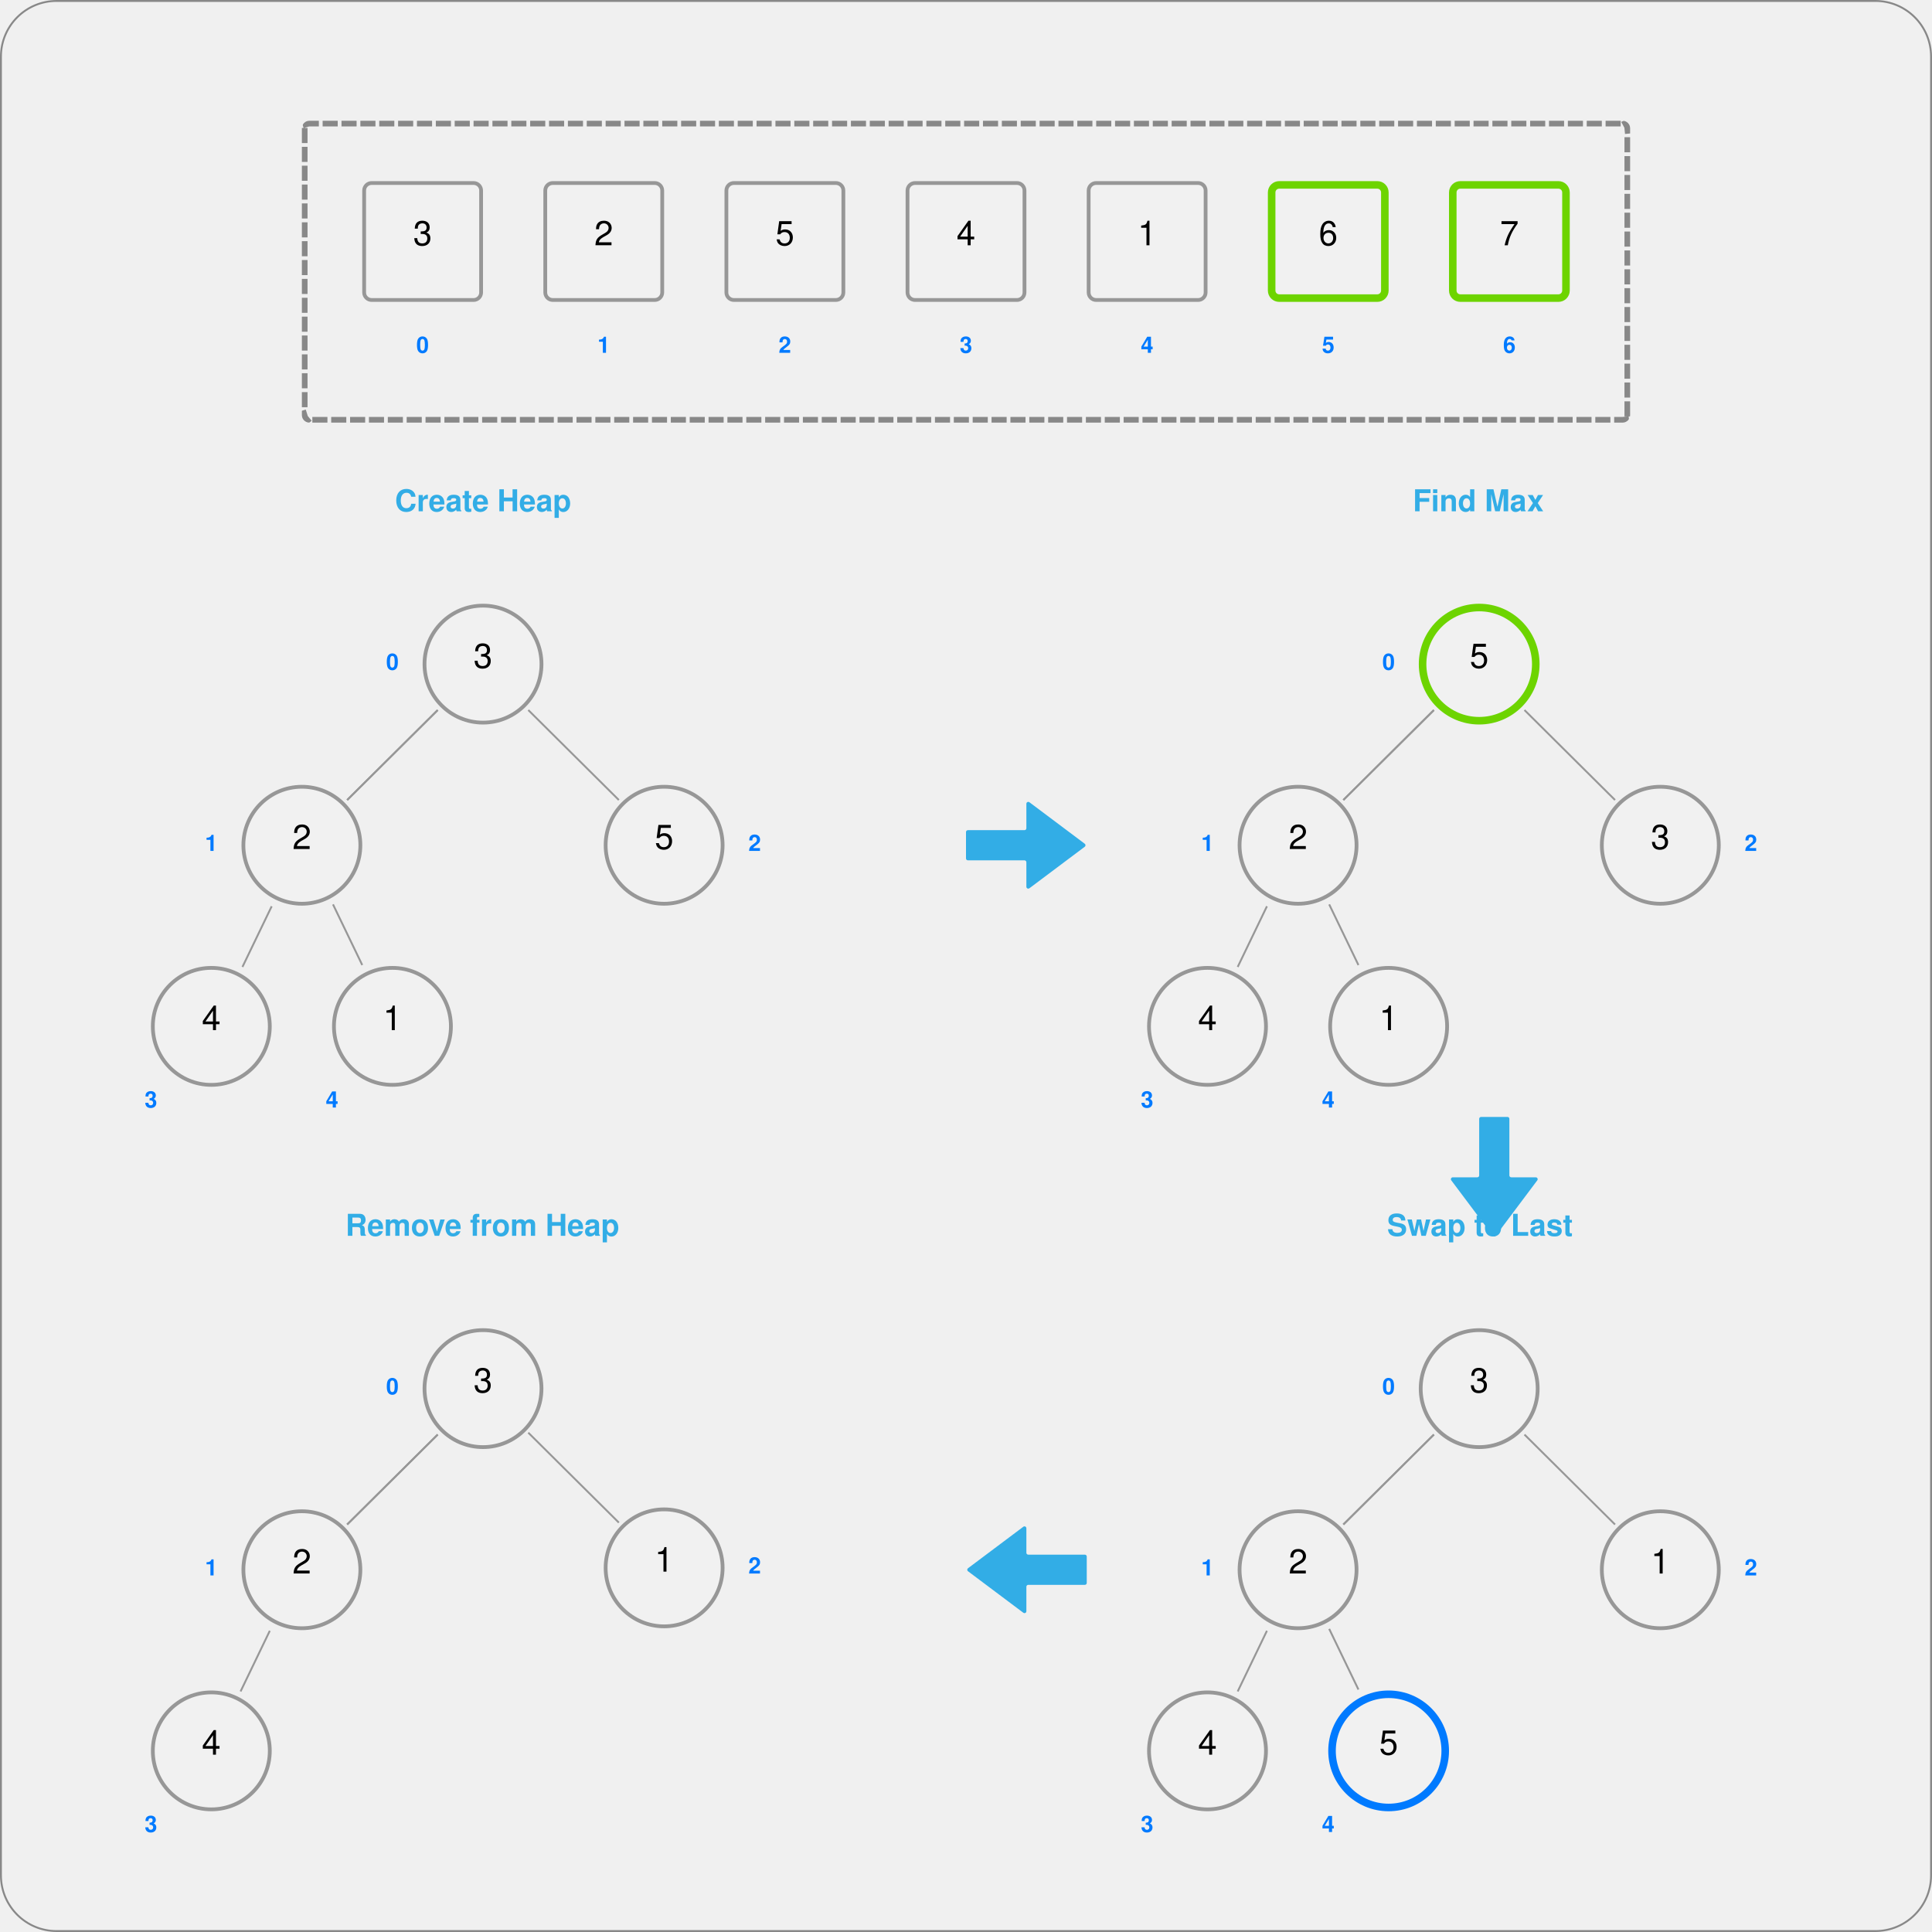
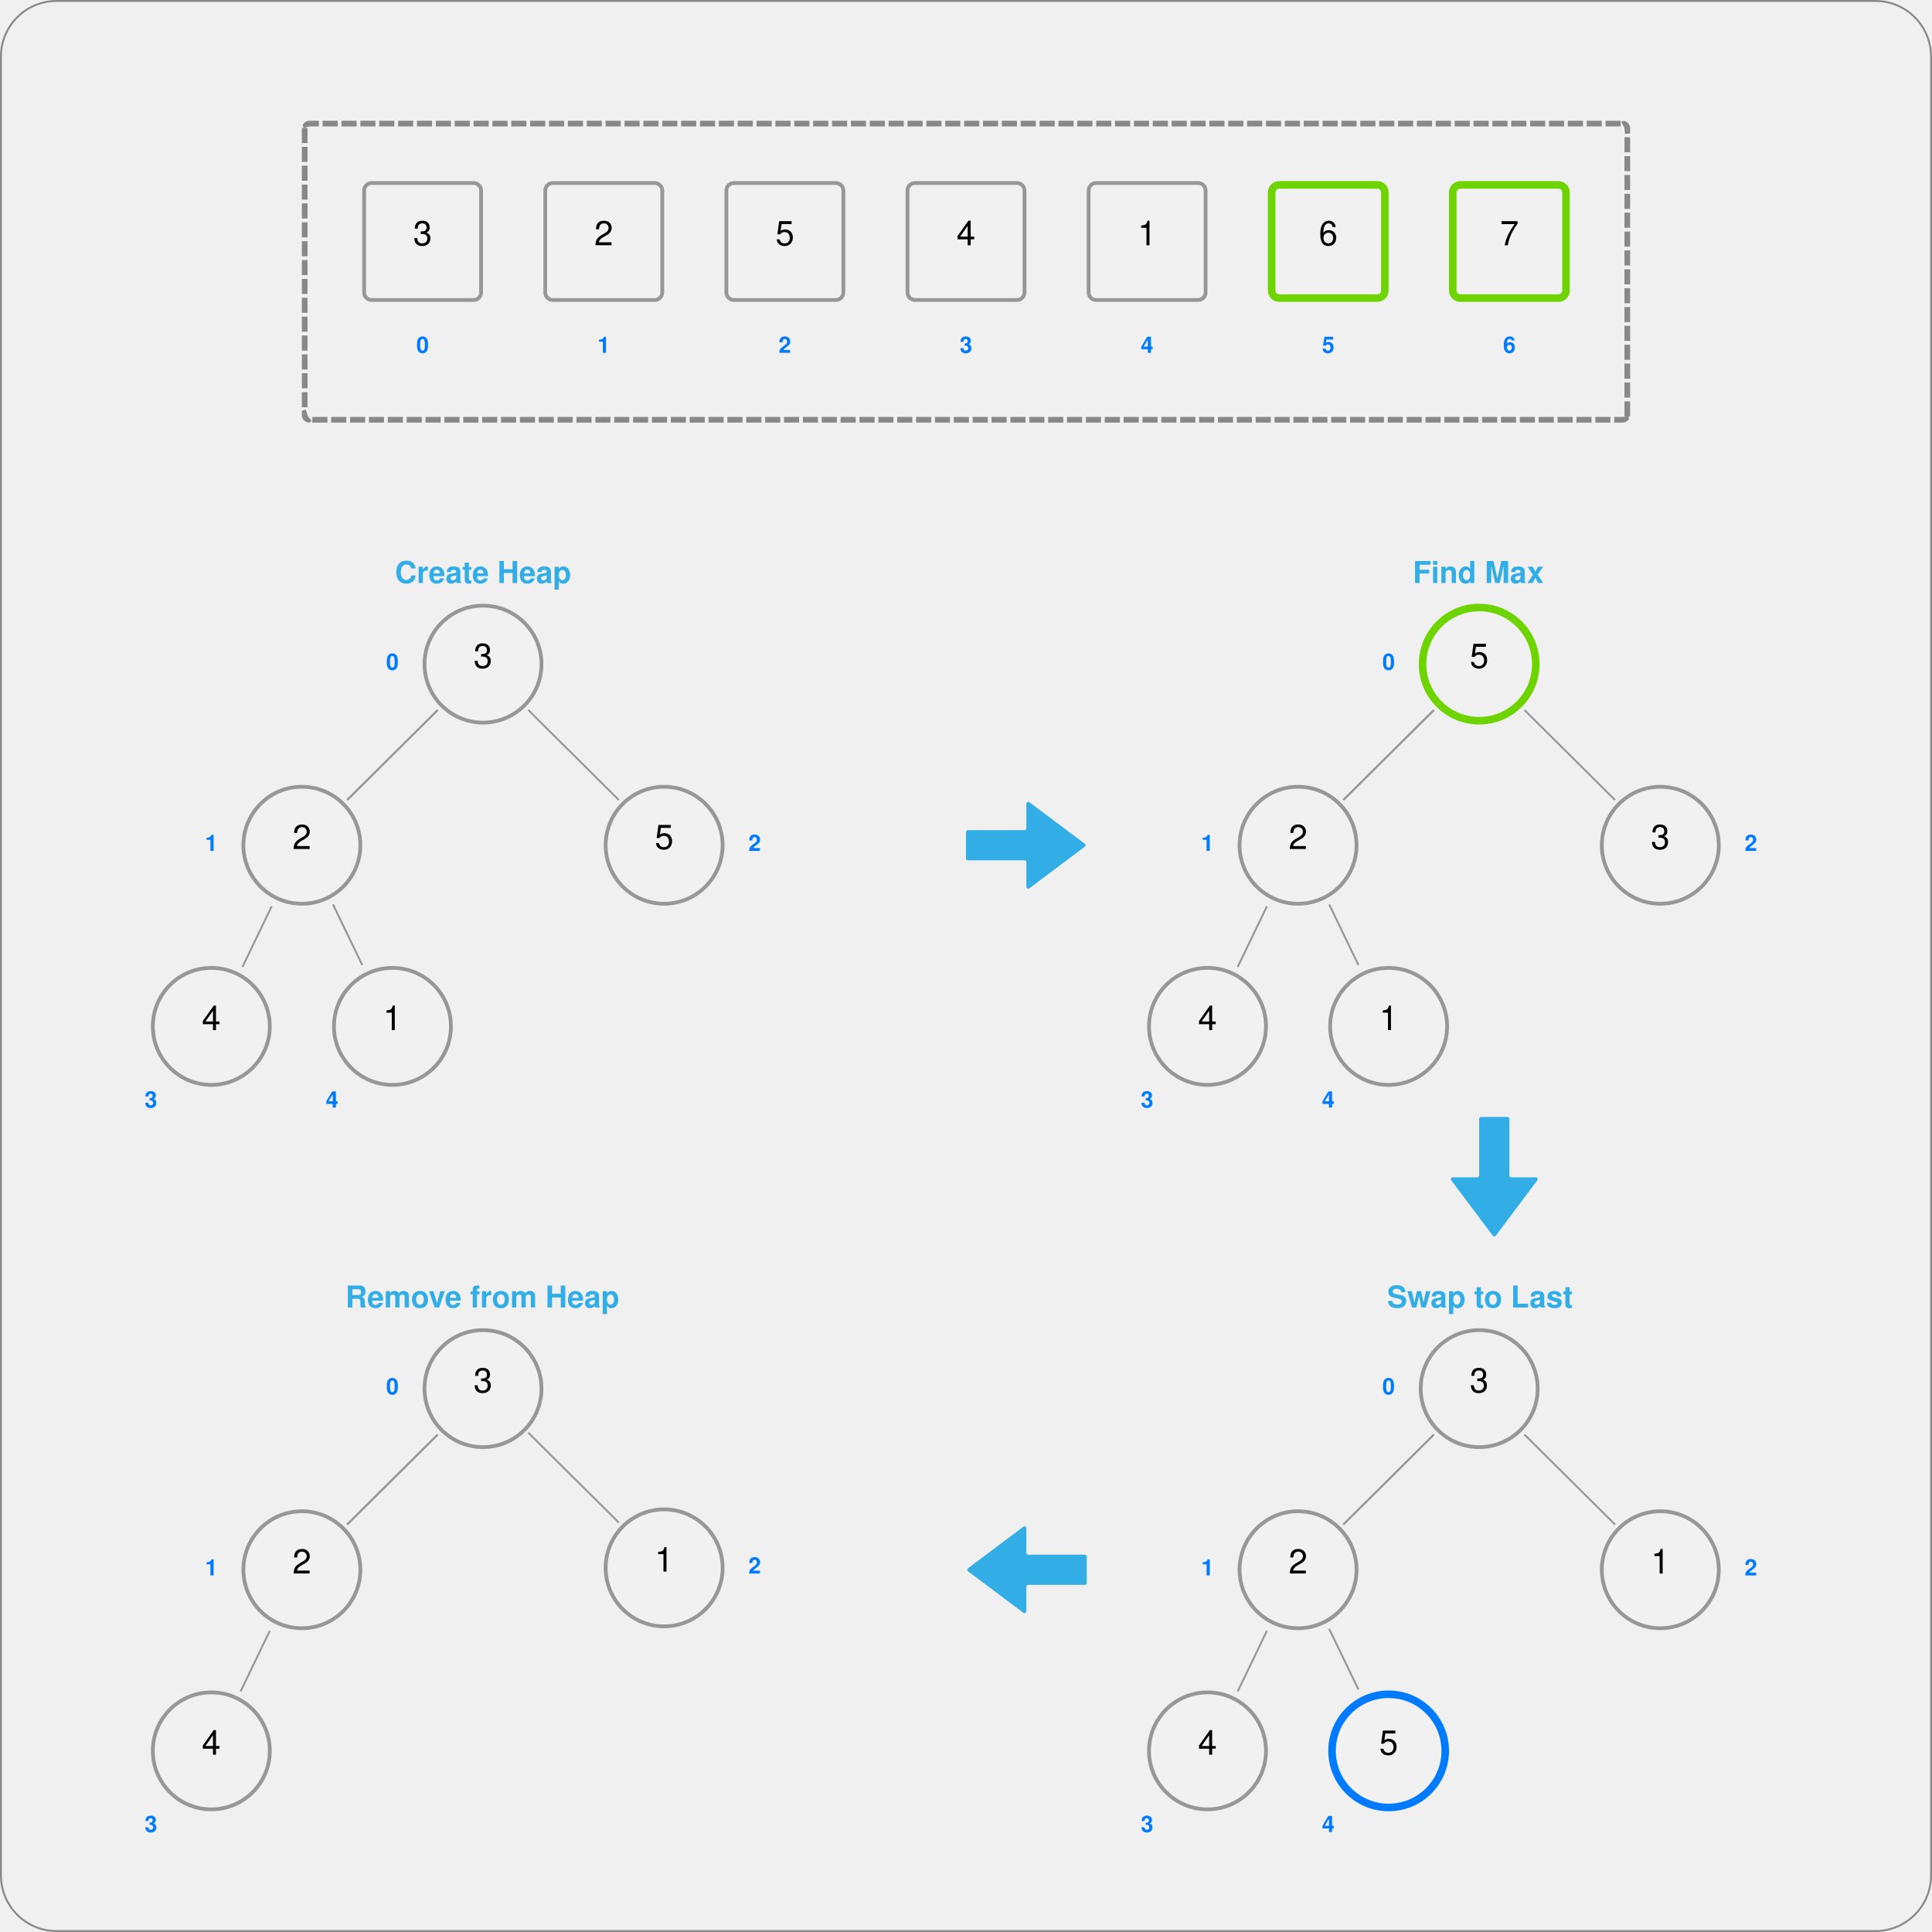
<svg xmlns="http://www.w3.org/2000/svg" xmlns:xlink="http://www.w3.org/1999/xlink" width="1024px" height="1024px" viewBox="0 0 1024 1024" version="1.1">
  <defs>
    <path d="M30,0 L994,0 C1010.569,-3.55271368e-15 1024,13.431 1024,30 L1024,994 C1024,1010.569 1010.569,1024 994,1024 L30,1024 C13.431,1024 0,1010.569 0,994 L0,30 C-3.55271368e-15,13.431 13.431,3.55271368e-15 30,0 Z" id="path-1" />
    <path d="M0,0 L64,0 L64,64 L0,64 L0,0 Z" id="path-2" />
    <path d="M0,0 L64,0 L64,64 L0,64 L0,0 Z" id="path-3" />
    <path d="M0,0 L64,0 L64,64 L0,64 L0,0 Z" id="path-4" />
    <path d="M0,0 L64,0 L64,64 L0,64 L0,0 Z" id="path-5" />
    <path d="M0,0 L64,0 L64,64 L0,64 L0,0 Z" id="path-6" />
    <rect id="path-7" x="160" y="64" width="704" height="160" rx="4" />
    <mask id="mask-8" maskContentUnits="userSpaceOnUse" maskUnits="objectBoundingBox" x="0" y="0" width="704" height="160" fill="white">
      <use xlink:href="#path-7" />
    </mask>
    <path d="M0,0 L64,0 L64,64 L0,64 L0,0 Z" id="path-9" />
    <path d="M0,0 L64,0 L64,64 L0,64 L0,0 Z" id="path-10" />
    <path d="M0,0 L64,0 L64,64 L0,64 L0,0 Z" id="path-11" />
    <path d="M0,0 L64,0 L64,64 L0,64 L0,0 Z" id="path-12" />
    <path d="M0,0 L64,0 L64,64 L0,64 L0,0 Z" id="path-13" />
    <path d="M0,0 L64,0 L64,64 L0,64 L0,0 Z" id="path-14" />
    <path d="M0,0 L64,0 L64,64 L0,64 L0,0 Z" id="path-15" />
    <path d="M0,0 L64,0 L64,64 L0,64 L0,0 Z" id="path-16" />
    <path d="M0,0 L64,0 L64,64 L0,64 L0,0 Z" id="path-17" />
    <path d="M0,0 L64,0 L64,64 L0,64 L0,0 Z" id="path-18" />
    <path d="M0,0 L64,0 L64,64 L0,64 L0,0 Z" id="path-19" />
    <path d="M0,0 L64,0 L64,64 L0,64 L0,0 Z" id="path-20" />
    <path d="M0,0 L64,0 L64,64 L0,64 L0,0 Z" id="path-21" />
    <path d="M0,0 L64,0 L64,64 L0,64 L0,0 Z" id="path-22" />
    <path d="M0,0 L64,0 L64,64 L0,64 L0,0 Z" id="path-23" />
    <path d="M0,0 L64,0 L64,64 L0,64 L0,0 Z" id="path-24" />
    <path d="M0,0 L64,0 L64,64 L0,64 L0,0 Z" id="path-25" />
    <path d="M0,0 L64,0 L64,64 L0,64 L0,0 Z" id="path-26" />
    <path d="M0,0 L64,0 L64,64 L0,64 L0,0 Z" id="path-27" />
    <path d="M0,0 L64,0 L64,64 L0,64 L0,0 Z" id="path-28" />
    <path d="M0,0 L64,0 L64,64 L0,64 L0,0 Z" id="path-29" />
  </defs>
  <g id="HeapSort-03" stroke="none" fill="none" xlink:href="#path-1">
    <path stroke="#888888" stroke-width="1" d="M994,0.5 C1002.146,0.5 1009.521,3.802 1014.86,9.14 C1020.198,14.479 1023.5,21.854 1023.5,30 L1023.5,994 C1023.5,1002.146 1020.198,1009.521 1014.86,1014.86 C1009.521,1020.198 1002.146,1023.5 994,1023.5 L30,1023.5 C21.854,1023.5 14.479,1020.198 9.14,1014.86 C3.802,1009.521 0.5,1002.146 0.5,994 L0.5,30 C0.5,21.854 3.802,14.479 9.14,9.14 C14.479,3.802 21.854,0.5 30,0.5 L994,0.5 Z" stroke-linejoin="square" />
    <text id="0" font-family="Helvetica-Bold, Helvetica" font-size="12" font-weight="bold" fill="#007AFF">
      <tspan x="732.663" y="739">0</tspan>
    </text>
    <text id="1" font-family="Helvetica-Bold, Helvetica" font-size="12" font-weight="bold" fill="#007AFF">
      <tspan x="636.663" y="835">1</tspan>
    </text>
    <text id="2" font-family="Helvetica-Bold, Helvetica" font-size="12" font-weight="bold" fill="#007AFF">
      <tspan x="924.663" y="835">2</tspan>
    </text>
    <text id="3" font-family="Helvetica-Bold, Helvetica" font-size="12" font-weight="bold" fill="#007AFF">
      <tspan x="604.663" y="971">3</tspan>
    </text>
    <text id="4" font-family="Helvetica-Bold, Helvetica" font-size="12" font-weight="bold" fill="#007AFF">
      <tspan x="700.663" y="971">4</tspan>
    </text>
    <g id="node" transform="translate(752, 704)" xlink:href="#path-2">
      <rect id="Rectangle" stroke="#979797" stroke-width="2" fill="#F1F1F1" fill-rule="evenodd" x="1" y="1" width="62" height="62" rx="31" />
      <text id="number" font-family="Helvetica" font-size="18" font-weight="normal" fill="#000000">
        <tspan x="26.995" y="34">3</tspan>
      </text>
    </g>
    <g id="node" transform="translate(656, 800)" xlink:href="#path-3">
      <rect id="Rectangle" stroke="#979797" stroke-width="2" fill="#F1F1F1" fill-rule="evenodd" x="1" y="1" width="62" height="62" rx="31" />
      <text id="number" font-family="Helvetica" font-size="18" font-weight="normal" fill="#000000">
        <tspan x="26.995" y="34">2</tspan>
      </text>
    </g>
    <g id="node" transform="translate(848, 800)" xlink:href="#path-4">
      <rect id="Rectangle" stroke="#979797" stroke-width="2" fill="#F1F1F1" fill-rule="evenodd" x="1" y="1" width="62" height="62" rx="31" />
      <text id="number" font-family="Helvetica" font-size="18" font-weight="normal" fill="#000000">
        <tspan x="26.995" y="34">1</tspan>
      </text>
    </g>
    <g id="node" transform="translate(608, 896)" xlink:href="#path-5">
      <rect id="Rectangle" stroke="#979797" stroke-width="2" fill="#F1F1F1" fill-rule="evenodd" x="1" y="1" width="62" height="62" rx="31" />
      <text id="number" font-family="Helvetica" font-size="18" font-weight="normal" fill="#000000">
        <tspan x="26.995" y="34">4</tspan>
      </text>
    </g>
    <g id="node" transform="translate(704, 896)" xlink:href="#path-6">
      <rect id="Rectangle" stroke="#007AFF" stroke-width="4" fill="#F1F1F1" fill-rule="evenodd" x="2" y="2" width="60" height="60" rx="30" />
      <text id="number" font-family="Helvetica" font-size="18" font-weight="normal" fill="#000000">
        <tspan x="26.995" y="34">5</tspan>
      </text>
    </g>
    <line x1="760" y1="760.342" x2="712" y2="808.019" id="Path" stroke="#979797" stroke-width="1" />
    <line x1="760" y1="760.342" x2="712" y2="808.019" id="Path" stroke="#979797" stroke-width="1" />
    <line x1="671.5" y1="864.342" x2="656" y2="896.5" id="Path" stroke="#979797" stroke-width="1" />
    <line x1="720.5" y1="863.342" x2="705" y2="895.5" id="Path" stroke="#979797" stroke-width="1" transform="translate(712.5, 879.8418) scale(-1, 1) translate(-712.5, -879.8418)" />
    <line x1="856" y1="760.342" x2="808" y2="808.019" id="Path" stroke="#979797" stroke-width="1" transform="translate(832, 784.1804) scale(-1, 1) translate(-832, -784.1804)" />
    <use id="Rectangle" stroke="#888888" mask="url(#mask-8)" stroke-width="6" stroke-linecap="square" stroke-dasharray="2,8" xlink:href="#path-7" />
    <g id="cell" transform="translate(288, 96)" xlink:href="#path-9">
      <rect id="Rectangle" stroke="#979797" stroke-width="2" fill="#F1F1F1" fill-rule="evenodd" x="1" y="1" width="62" height="62" rx="4" />
      <text id="number" font-family="Helvetica" font-size="18" font-weight="normal" fill="#000000">
        <tspan x="26.995" y="34">2</tspan>
      </text>
    </g>
    <g id="cell" transform="translate(192, 96)" xlink:href="#path-10">
      <rect id="Rectangle" stroke="#979797" stroke-width="2" fill="#F1F1F1" fill-rule="evenodd" x="1" y="1" width="62" height="62" rx="4" />
      <text id="number" font-family="Helvetica" font-size="18" font-weight="normal" fill="#000000">
        <tspan x="26.995" y="34">3</tspan>
      </text>
    </g>
    <g id="cell" transform="translate(384, 96)" xlink:href="#path-11">
      <rect id="Rectangle" stroke="#979797" stroke-width="2" fill="#F1F1F1" fill-rule="evenodd" x="1" y="1" width="62" height="62" rx="4" />
      <text id="number" font-family="Helvetica" font-size="18" font-weight="normal" fill="#000000">
        <tspan x="26.995" y="34">5</tspan>
      </text>
    </g>
    <g id="cell" transform="translate(480, 96)" xlink:href="#path-12">
      <rect id="Rectangle" stroke="#979797" stroke-width="2" fill="#F1F1F1" fill-rule="evenodd" x="1" y="1" width="62" height="62" rx="4" />
      <text id="number" font-family="Helvetica" font-size="18" font-weight="normal" fill="#000000">
        <tspan x="26.995" y="34">4</tspan>
      </text>
    </g>
    <g id="cell" transform="translate(576, 96)" xlink:href="#path-13">
      <rect id="Rectangle" stroke="#979797" stroke-width="2" fill="#F1F1F1" fill-rule="evenodd" x="1" y="1" width="62" height="62" rx="4" />
      <text id="number" font-family="Helvetica" font-size="18" font-weight="normal" fill="#000000">
        <tspan x="26.995" y="34">1</tspan>
      </text>
    </g>
    <g id="cell" transform="translate(672, 96)" xlink:href="#path-14">
      <rect id="Rectangle" stroke="#6DD400" stroke-width="4" fill="#F1F1F1" fill-rule="evenodd" x="2" y="2" width="60" height="60" rx="4" />
      <text id="number" font-family="Helvetica" font-size="18" font-weight="normal" fill="#000000">
        <tspan x="26.995" y="34">6</tspan>
      </text>
    </g>
    <g id="cell" transform="translate(768, 96)" xlink:href="#path-15">
      <rect id="Rectangle" stroke="#6DD400" stroke-width="4" fill="#F1F1F1" fill-rule="evenodd" x="2" y="2" width="60" height="60" rx="4" />
      <text id="number" font-family="Helvetica" font-size="18" font-weight="normal" fill="#000000">
        <tspan x="26.995" y="34">7</tspan>
      </text>
    </g>
    <text id="0" font-family="Helvetica-Bold, Helvetica" font-size="12" font-weight="bold" fill="#007AFF">
      <tspan x="220.663" y="187">0</tspan>
    </text>
    <text id="0" font-family="Helvetica-Bold, Helvetica" font-size="12" font-weight="bold" fill="#007AFF">
      <tspan x="204.663" y="355">0</tspan>
    </text>
    <text id="1" font-family="Helvetica-Bold, Helvetica" font-size="12" font-weight="bold" fill="#007AFF">
      <tspan x="108.663" y="451">1</tspan>
    </text>
    <text id="2" font-family="Helvetica-Bold, Helvetica" font-size="12" font-weight="bold" fill="#007AFF">
      <tspan x="396.663" y="451">2</tspan>
    </text>
    <text id="3" font-family="Helvetica-Bold, Helvetica" font-size="12" font-weight="bold" fill="#007AFF">
      <tspan x="76.663" y="587">3</tspan>
    </text>
    <text id="4" font-family="Helvetica-Bold, Helvetica" font-size="12" font-weight="bold" fill="#007AFF">
      <tspan x="172.663" y="587">4</tspan>
    </text>
    <text id="1" font-family="Helvetica-Bold, Helvetica" font-size="12" font-weight="bold" fill="#007AFF">
      <tspan x="316.663" y="187">1</tspan>
    </text>
    <text id="2" font-family="Helvetica-Bold, Helvetica" font-size="12" font-weight="bold" fill="#007AFF">
      <tspan x="412.663" y="187">2</tspan>
    </text>
    <text id="3" font-family="Helvetica-Bold, Helvetica" font-size="12" font-weight="bold" fill="#007AFF">
      <tspan x="508.663" y="187">3</tspan>
    </text>
    <text id="4" font-family="Helvetica-Bold, Helvetica" font-size="12" font-weight="bold" fill="#007AFF">
      <tspan x="604.663" y="187">4</tspan>
    </text>
    <text id="6" font-family="Helvetica-Bold, Helvetica" font-size="12" font-weight="bold" fill="#007AFF">
      <tspan x="796.663" y="187">6</tspan>
    </text>
    <text id="5" font-family="Helvetica-Bold, Helvetica" font-size="12" font-weight="bold" fill="#007AFF">
      <tspan x="700.663" y="187">5</tspan>
    </text>
    <g id="node" transform="translate(224, 320)" xlink:href="#path-16">
      <rect id="Rectangle" stroke="#979797" stroke-width="2" fill="#F1F1F1" fill-rule="evenodd" x="1" y="1" width="62" height="62" rx="31" />
      <text id="number" font-family="Helvetica" font-size="18" font-weight="normal" fill="#000000">
        <tspan x="26.995" y="34">3</tspan>
      </text>
    </g>
    <g id="node" transform="translate(128, 416)" xlink:href="#path-17">
      <rect id="Rectangle" stroke="#979797" stroke-width="2" fill="#F1F1F1" fill-rule="evenodd" x="1" y="1" width="62" height="62" rx="31" />
      <text id="number" font-family="Helvetica" font-size="18" font-weight="normal" fill="#000000">
        <tspan x="26.995" y="34">2</tspan>
      </text>
    </g>
    <g id="node" transform="translate(320, 416)" xlink:href="#path-18">
      <rect id="Rectangle" stroke="#979797" stroke-width="2" fill="#F1F1F1" fill-rule="evenodd" x="1" y="1" width="62" height="62" rx="31" />
      <text id="number" font-family="Helvetica" font-size="18" font-weight="normal" fill="#000000">
        <tspan x="26.995" y="34">5</tspan>
      </text>
    </g>
    <g id="node" transform="translate(80, 512)" xlink:href="#path-19">
      <rect id="Rectangle" stroke="#979797" stroke-width="2" fill="#F1F1F1" fill-rule="evenodd" x="1" y="1" width="62" height="62" rx="31" />
      <text id="number" font-family="Helvetica" font-size="18" font-weight="normal" fill="#000000">
        <tspan x="26.995" y="34">4</tspan>
      </text>
    </g>
    <g id="node" transform="translate(176, 512)" xlink:href="#path-20">
      <rect id="Rectangle" stroke="#979797" stroke-width="2" fill="#F1F1F1" fill-rule="evenodd" x="1" y="1" width="62" height="62" rx="31" />
      <text id="number" font-family="Helvetica" font-size="18" font-weight="normal" fill="#000000">
        <tspan x="26.995" y="34">1</tspan>
      </text>
    </g>
    <line x1="232" y1="376.342" x2="184" y2="424.019" id="Path" stroke="#979797" stroke-width="1" />
    <line x1="232" y1="376.342" x2="184" y2="424.019" id="Path" stroke="#979797" stroke-width="1" />
    <line x1="144" y1="480.342" x2="128.5" y2="512.5" id="Path" stroke="#979797" stroke-width="1" />
    <line x1="192.5" y1="479.342" x2="177" y2="511.5" id="Path" stroke="#979797" stroke-width="1" transform="translate(184.5, 495.8418) scale(-1, 1) translate(-184.5, -495.8418)" />
    <line x1="328" y1="376.342" x2="280" y2="424.019" id="Path" stroke="#979797" stroke-width="1" transform="translate(304, 400.1804) scale(-1, 1) translate(-304, -400.1804)" />
    <text id="Remove-from-Heap" font-family="Helvetica-Bold, Helvetica" font-size="16" font-weight="bold" fill="#32ADE6">
-       <tspan x="183.09" y="655">Remove from Heap</tspan>
+       <tspan x="183.09" y="693">Remove from Heap</tspan>
    </text>
    <text id="0" font-family="Helvetica-Bold, Helvetica" font-size="12" font-weight="bold" fill="#007AFF">
      <tspan x="204.663" y="739">0</tspan>
    </text>
    <text id="1" font-family="Helvetica-Bold, Helvetica" font-size="12" font-weight="bold" fill="#007AFF">
      <tspan x="108.663" y="835">1</tspan>
    </text>
    <text id="3" font-family="Helvetica-Bold, Helvetica" font-size="12" font-weight="bold" fill="#007AFF">
      <tspan x="76.663" y="971">3</tspan>
    </text>
    <g id="node" transform="translate(224, 704)" xlink:href="#path-21">
      <rect id="Rectangle" stroke="#979797" stroke-width="2" fill="#F1F1F1" fill-rule="evenodd" x="1" y="1" width="62" height="62" rx="31" />
      <text id="number" font-family="Helvetica" font-size="18" font-weight="normal" fill="#000000">
        <tspan x="26.995" y="34">3</tspan>
      </text>
    </g>
    <g id="node" transform="translate(128, 800)" xlink:href="#path-22">
      <rect id="Rectangle" stroke="#979797" stroke-width="2" fill="#F1F1F1" fill-rule="evenodd" x="1" y="1" width="62" height="62" rx="31" />
      <text id="number" font-family="Helvetica" font-size="18" font-weight="normal" fill="#000000">
        <tspan x="26.995" y="34">2</tspan>
      </text>
    </g>
    <g id="node" transform="translate(80, 896)" xlink:href="#path-23">
      <rect id="Rectangle" stroke="#979797" stroke-width="2" fill="#F1F1F1" fill-rule="evenodd" x="1" y="1" width="62" height="62" rx="31" />
      <text id="number" font-family="Helvetica" font-size="18" font-weight="normal" fill="#000000">
        <tspan x="26.995" y="34">4</tspan>
      </text>
    </g>
    <line x1="232" y1="760.342" x2="184" y2="808.019" id="Path" stroke="#979797" stroke-width="1" />
    <line x1="232" y1="760.342" x2="184" y2="808.019" id="Path" stroke="#979797" stroke-width="1" />
    <line x1="143" y1="864.342" x2="127.5" y2="896.5" id="Path" stroke="#979797" stroke-width="1" />
    <text id="2" font-family="Helvetica-Bold, Helvetica" font-size="12" font-weight="bold" fill="#007AFF">
      <tspan x="396.663" y="834">2</tspan>
    </text>
    <g id="node" transform="translate(320, 799)" xlink:href="#path-24">
      <rect id="Rectangle" stroke="#979797" stroke-width="2" fill="#F1F1F1" fill-rule="evenodd" x="1" y="1" width="62" height="62" rx="31" />
      <text id="number" font-family="Helvetica" font-size="18" font-weight="normal" fill="#000000">
        <tspan x="26.995" y="34">1</tspan>
      </text>
    </g>
    <line x1="328" y1="759.342" x2="280" y2="807.019" id="Path" stroke="#979797" stroke-width="1" transform="translate(304, 783.1804) scale(-1, 1) translate(-304, -783.1804)" />
    <text id="0" font-family="Helvetica-Bold, Helvetica" font-size="12" font-weight="bold" fill="#007AFF">
      <tspan x="732.663" y="355">0</tspan>
    </text>
    <text id="1" font-family="Helvetica-Bold, Helvetica" font-size="12" font-weight="bold" fill="#007AFF">
      <tspan x="636.663" y="451">1</tspan>
    </text>
    <text id="2" font-family="Helvetica-Bold, Helvetica" font-size="12" font-weight="bold" fill="#007AFF">
      <tspan x="924.663" y="451">2</tspan>
    </text>
    <text id="3" font-family="Helvetica-Bold, Helvetica" font-size="12" font-weight="bold" fill="#007AFF">
      <tspan x="604.663" y="587">3</tspan>
    </text>
    <text id="4" font-family="Helvetica-Bold, Helvetica" font-size="12" font-weight="bold" fill="#007AFF">
      <tspan x="700.663" y="587">4</tspan>
    </text>
    <g id="node" transform="translate(752, 320)" xlink:href="#path-25">
      <rect id="Rectangle" stroke="#6DD400" stroke-width="4" fill="#F1F1F1" fill-rule="evenodd" x="2" y="2" width="60" height="60" rx="30" />
      <text id="number" font-family="Helvetica" font-size="18" font-weight="normal" fill="#000000">
        <tspan x="26.995" y="34">5</tspan>
      </text>
    </g>
    <g id="node" transform="translate(656, 416)" xlink:href="#path-26">
      <rect id="Rectangle" stroke="#979797" stroke-width="2" fill="#F1F1F1" fill-rule="evenodd" x="1" y="1" width="62" height="62" rx="31" />
      <text id="number" font-family="Helvetica" font-size="18" font-weight="normal" fill="#000000">
        <tspan x="26.995" y="34">2</tspan>
      </text>
    </g>
    <g id="node" transform="translate(848, 416)" xlink:href="#path-27">
      <rect id="Rectangle" stroke="#979797" stroke-width="2" fill="#F1F1F1" fill-rule="evenodd" x="1" y="1" width="62" height="62" rx="31" />
      <text id="number" font-family="Helvetica" font-size="18" font-weight="normal" fill="#000000">
        <tspan x="26.995" y="34">3</tspan>
      </text>
    </g>
    <g id="node" transform="translate(608, 512)" xlink:href="#path-28">
      <rect id="Rectangle" stroke="#979797" stroke-width="2" fill="#F1F1F1" fill-rule="evenodd" x="1" y="1" width="62" height="62" rx="31" />
      <text id="number" font-family="Helvetica" font-size="18" font-weight="normal" fill="#000000">
        <tspan x="26.995" y="34">4</tspan>
      </text>
    </g>
    <g id="node" transform="translate(704, 512)" xlink:href="#path-29">
      <rect id="Rectangle" stroke="#979797" stroke-width="2" fill="#F1F1F1" fill-rule="evenodd" x="1" y="1" width="62" height="62" rx="31" />
      <text id="number" font-family="Helvetica" font-size="18" font-weight="normal" fill="#000000">
        <tspan x="26.995" y="34">1</tspan>
      </text>
    </g>
    <line x1="760" y1="376.342" x2="712" y2="424.019" id="Path" stroke="#979797" stroke-width="1" />
    <line x1="760" y1="376.342" x2="712" y2="424.019" id="Path" stroke="#979797" stroke-width="1" />
    <line x1="671.5" y1="480.342" x2="656" y2="512.5" id="Path" stroke="#979797" stroke-width="1" />
    <line x1="720.5" y1="479.342" x2="705" y2="511.5" id="Path" stroke="#979797" stroke-width="1" transform="translate(712.5, 495.8418) scale(-1, 1) translate(-712.5, -495.8418)" />
    <line x1="856" y1="376.342" x2="808" y2="424.019" id="Path" stroke="#979797" stroke-width="1" transform="translate(832, 400.1804) scale(-1, 1) translate(-832, -400.1804)" />
    <text id="Swap-to-Last" font-family="Helvetica-Bold, Helvetica" font-size="16" font-weight="bold" fill="#32ADE6">
-       <tspan x="735.16" y="655">Swap to Last</tspan>
+       <tspan x="735.16" y="693">Swap to Last</tspan>
    </text>
    <text id="Create-Heap" font-family="Helvetica-Bold, Helvetica" font-size="16" font-weight="bold" fill="#32ADE6">
-       <tspan x="209.312" y="271">Create Heap</tspan>
+       <tspan x="209.312" y="309">Create Heap</tspan>
    </text>
    <text id="Find-Max" font-family="Helvetica-Bold, Helvetica" font-size="16" font-weight="bold" fill="#32ADE6">
-       <tspan x="748.832" y="271">Find Max</tspan>
+       <tspan x="748.832" y="309">Find Max</tspan>
    </text>
    <path d="M513,440 L543,440 C543.552,440 544,439.552 544,439 L544,426 C544,425.448 544.448,425 545,425 C545.216,425 545.427,425.07 545.6,425.2 L574.933,447.2 C575.375,447.531 575.465,448.158 575.133,448.6 C575.076,448.676 575.009,448.743 574.933,448.8 L545.6,470.8 C545.158,471.131 544.531,471.042 544.2,470.6 C544.07,470.427 544,470.216 544,470 L544,457 C544,456.448 543.552,456 543,456 L513,456 C512.448,456 512,455.552 512,455 L512,441 C512,440.448 512.448,440 513,440 Z" id="Path" fill="#32ADE6" fill-rule="evenodd" />
    <path d="M761,616 L791,616 C791.552,616 792,615.552 792,615 L792,602 C792,601.448 792.448,601 793,601 C793.216,601 793.427,601.07 793.6,601.2 L822.933,623.2 C823.375,623.531 823.465,624.158 823.133,624.6 C823.076,624.676 823.009,624.743 822.933,624.8 L793.6,646.8 C793.158,647.131 792.531,647.042 792.2,646.6 C792.07,646.427 792,646.216 792,646 L792,633 C792,632.448 791.552,632 791,632 L761,632 C760.448,632 760,631.552 760,631 L760,617 C760,616.448 760.448,616 761,616 Z" id="Path" fill="#32ADE6" fill-rule="evenodd" transform="translate(792, 624) rotate(90) translate(-792, -624)" />
    <path d="M513,824 L543,824 C543.552,824 544,823.552 544,823 L544,810 C544,809.448 544.448,809 545,809 C545.216,809 545.427,809.07 545.6,809.2 L574.933,831.2 C575.375,831.531 575.465,832.158 575.133,832.6 C575.076,832.676 575.009,832.743 574.933,832.8 L545.6,854.8 C545.158,855.131 544.531,855.042 544.2,854.6 C544.07,854.427 544,854.216 544,854 L544,841 C544,840.448 543.552,840 543,840 L513,840 C512.448,840 512,839.552 512,839 L512,825 C512,824.448 512.448,824 513,824 Z" id="Path" fill="#32ADE6" fill-rule="evenodd" transform="translate(544, 832) scale(-1, 1) translate(-544, -832)" />
  </g>
</svg>
